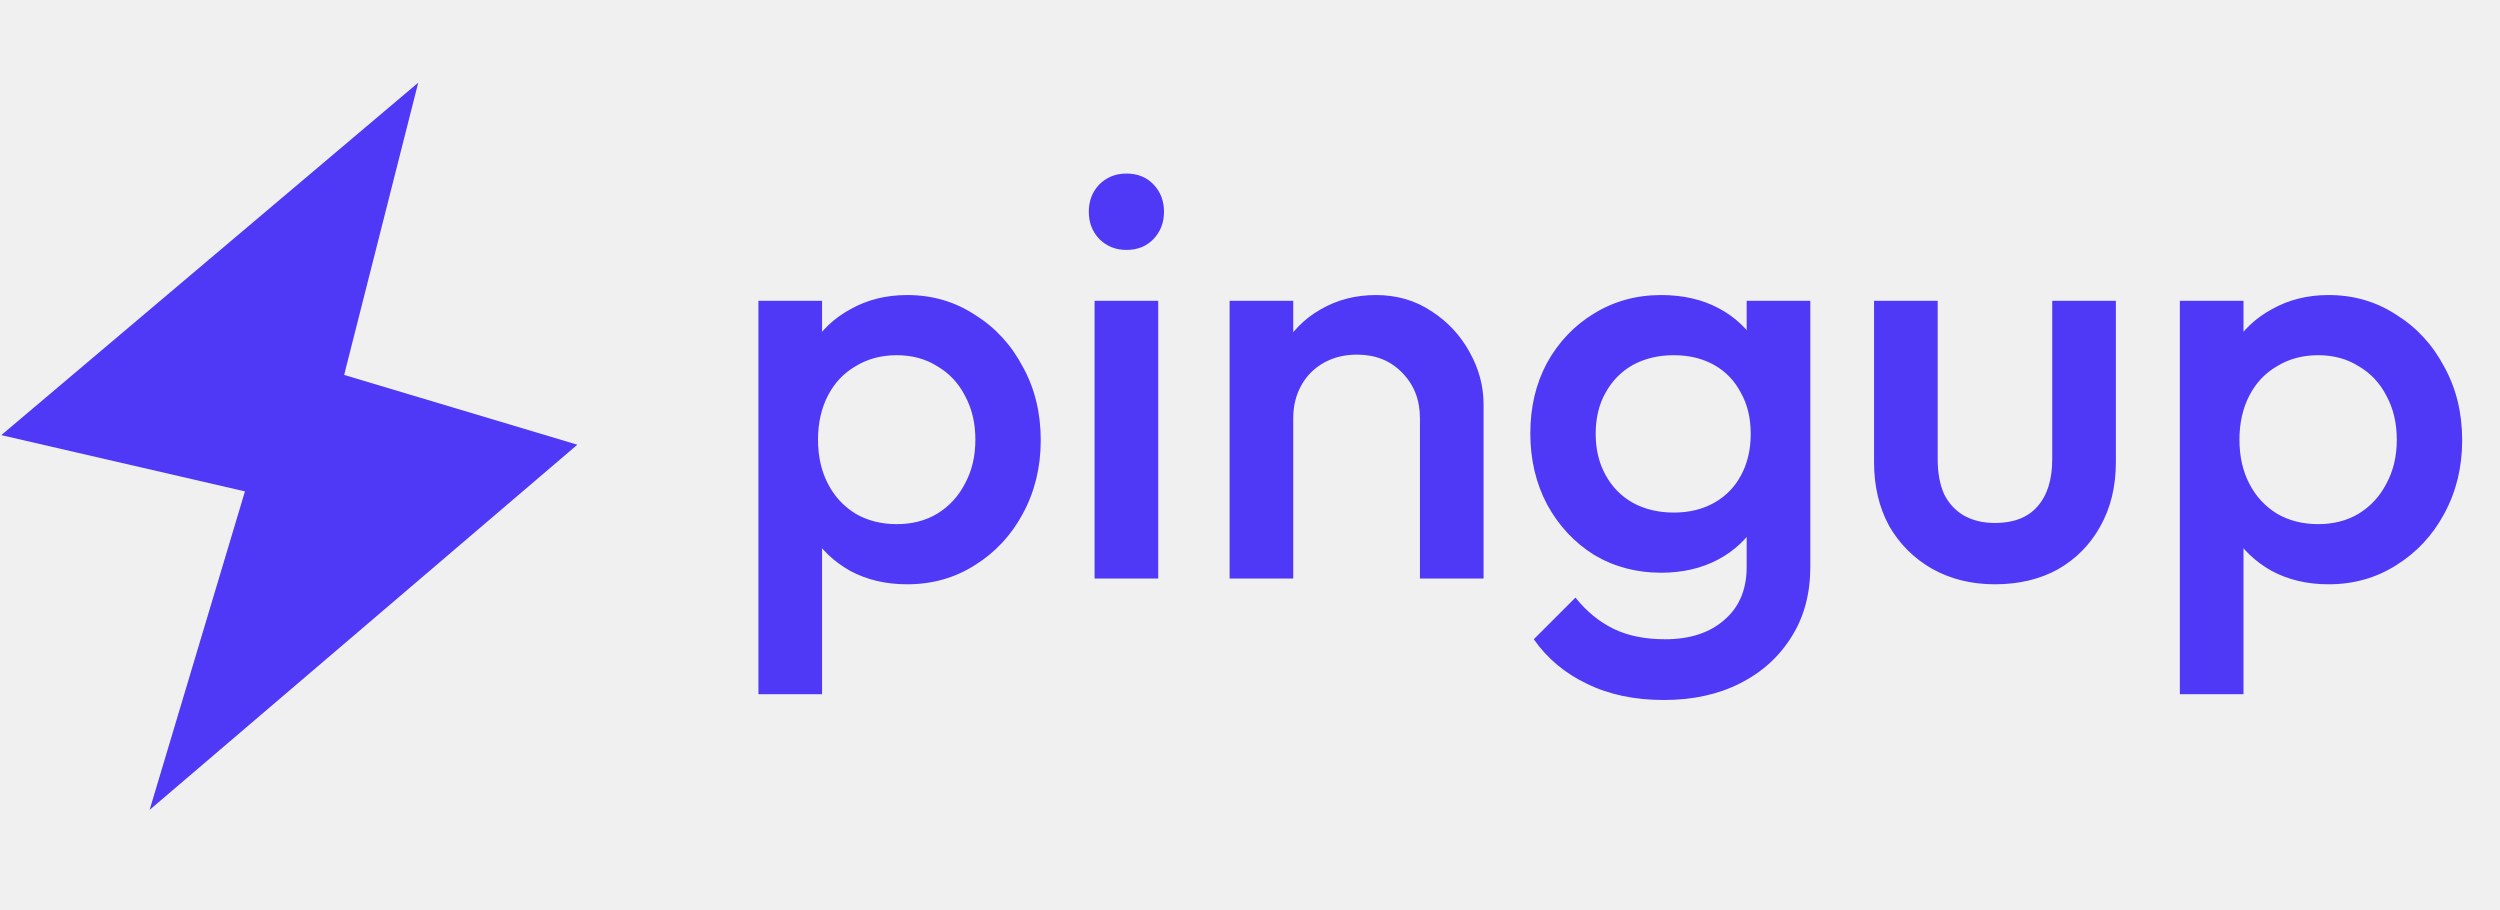
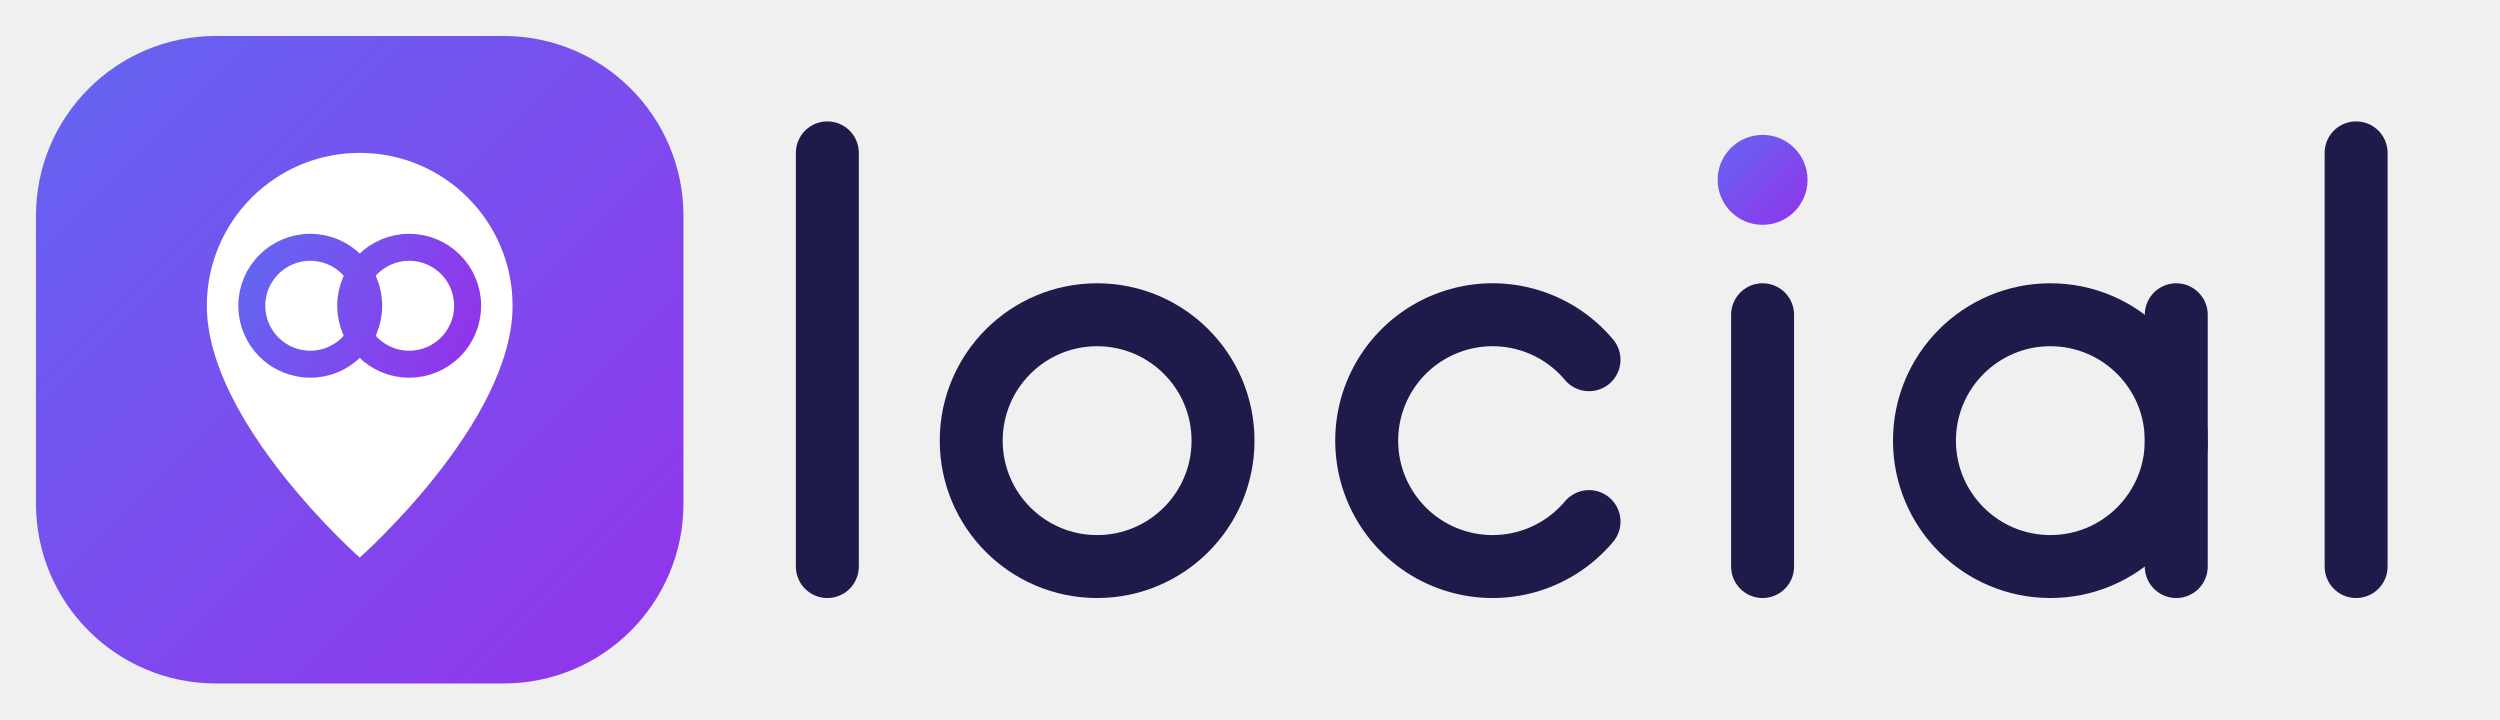
- <svg xmlns="http://www.w3.org/2000/svg" width="121" height="44" viewBox="0 0 121 44" fill="none">
-   <path d="M43.904 28.28C42.877 28.28 41.963 28.065 41.16 27.636C40.357 27.188 39.723 26.581 39.256 25.816C38.808 25.051 38.584 24.183 38.584 23.212V19.348C38.584 18.377 38.817 17.509 39.284 16.744C39.751 15.979 40.385 15.381 41.188 14.952C41.991 14.504 42.896 14.28 43.904 14.28C45.117 14.28 46.209 14.597 47.18 15.232C48.169 15.848 48.944 16.688 49.504 17.752C50.083 18.797 50.372 19.983 50.372 21.308C50.372 22.615 50.083 23.8 49.504 24.864C48.944 25.909 48.169 26.74 47.18 27.356C46.209 27.972 45.117 28.28 43.904 28.28ZM36.708 33.6V14.56H39.788V18.172L39.256 21.448L39.788 24.696V33.6H36.708ZM43.4 25.368C44.147 25.368 44.8 25.2 45.36 24.864C45.939 24.509 46.387 24.024 46.704 23.408C47.04 22.792 47.208 22.083 47.208 21.28C47.208 20.477 47.04 19.768 46.704 19.152C46.387 18.536 45.939 18.06 45.36 17.724C44.8 17.369 44.147 17.192 43.4 17.192C42.653 17.192 41.991 17.369 41.412 17.724C40.833 18.06 40.385 18.536 40.068 19.152C39.751 19.768 39.592 20.477 39.592 21.28C39.592 22.083 39.751 22.792 40.068 23.408C40.385 24.024 40.833 24.509 41.412 24.864C41.991 25.2 42.653 25.368 43.4 25.368ZM52.978 28V14.56H56.058V28H52.978ZM54.518 12.096C53.995 12.096 53.557 11.919 53.202 11.564C52.866 11.209 52.698 10.771 52.698 10.248C52.698 9.725 52.866 9.287 53.202 8.932C53.557 8.577 53.995 8.4 54.518 8.4C55.059 8.4 55.498 8.577 55.834 8.932C56.17 9.287 56.338 9.725 56.338 10.248C56.338 10.771 56.17 11.209 55.834 11.564C55.498 11.919 55.059 12.096 54.518 12.096ZM68.725 28V20.244C68.725 19.348 68.435 18.611 67.857 18.032C67.297 17.453 66.569 17.164 65.673 17.164C65.075 17.164 64.543 17.295 64.077 17.556C63.61 17.817 63.246 18.181 62.985 18.648C62.723 19.115 62.593 19.647 62.593 20.244L61.389 19.572C61.389 18.545 61.613 17.64 62.061 16.856C62.509 16.053 63.125 15.428 63.909 14.98C64.711 14.513 65.607 14.28 66.597 14.28C67.605 14.28 68.501 14.541 69.285 15.064C70.069 15.568 70.685 16.231 71.133 17.052C71.581 17.855 71.805 18.695 71.805 19.572V28H68.725ZM59.513 28V14.56H62.593V28H59.513ZM80.535 33.88C79.116 33.88 77.875 33.619 76.811 33.096C75.747 32.592 74.888 31.873 74.235 30.94L76.251 28.924C76.792 29.596 77.408 30.1 78.099 30.436C78.789 30.772 79.62 30.94 80.591 30.94C81.804 30.94 82.765 30.623 83.475 29.988C84.184 29.372 84.539 28.523 84.539 27.44V24.136L85.071 21.168L84.539 18.172V14.56H87.619V27.44C87.619 28.728 87.32 29.848 86.723 30.8C86.125 31.771 85.295 32.527 84.231 33.068C83.167 33.609 81.935 33.88 80.535 33.88ZM80.395 27.72C79.2 27.72 78.117 27.431 77.147 26.852C76.195 26.255 75.439 25.443 74.879 24.416C74.337 23.389 74.067 22.241 74.067 20.972C74.067 19.703 74.337 18.564 74.879 17.556C75.439 16.548 76.195 15.755 77.147 15.176C78.117 14.579 79.2 14.28 80.395 14.28C81.459 14.28 82.392 14.495 83.195 14.924C83.997 15.353 84.623 15.951 85.071 16.716C85.519 17.463 85.743 18.34 85.743 19.348V22.652C85.743 23.641 85.509 24.519 85.043 25.284C84.595 26.049 83.969 26.647 83.167 27.076C82.364 27.505 81.44 27.72 80.395 27.72ZM81.011 24.808C81.757 24.808 82.411 24.649 82.971 24.332C83.531 24.015 83.96 23.576 84.259 23.016C84.576 22.437 84.735 21.765 84.735 21C84.735 20.235 84.576 19.572 84.259 19.012C83.96 18.433 83.531 17.985 82.971 17.668C82.411 17.351 81.757 17.192 81.011 17.192C80.264 17.192 79.601 17.351 79.023 17.668C78.463 17.985 78.024 18.433 77.707 19.012C77.389 19.572 77.231 20.235 77.231 21C77.231 21.747 77.389 22.409 77.707 22.988C78.024 23.567 78.463 24.015 79.023 24.332C79.601 24.649 80.264 24.808 81.011 24.808ZM96.556 28.28C95.417 28.28 94.4 28.028 93.504 27.524C92.627 27.02 91.936 26.329 91.432 25.452C90.947 24.556 90.704 23.529 90.704 22.372V14.56H93.784V22.232C93.784 22.885 93.887 23.445 94.092 23.912C94.316 24.36 94.633 24.705 95.044 24.948C95.473 25.191 95.977 25.312 96.556 25.312C97.452 25.312 98.133 25.051 98.6 24.528C99.085 23.987 99.328 23.221 99.328 22.232V14.56H102.408V22.372C102.408 23.548 102.156 24.584 101.652 25.48C101.167 26.357 100.485 27.048 99.608 27.552C98.731 28.037 97.713 28.28 96.556 28.28ZM112.701 28.28C111.674 28.28 110.76 28.065 109.957 27.636C109.154 27.188 108.52 26.581 108.053 25.816C107.605 25.051 107.381 24.183 107.381 23.212V19.348C107.381 18.377 107.614 17.509 108.081 16.744C108.548 15.979 109.182 15.381 109.985 14.952C110.788 14.504 111.693 14.28 112.701 14.28C113.914 14.28 115.006 14.597 115.977 15.232C116.966 15.848 117.741 16.688 118.301 17.752C118.88 18.797 119.169 19.983 119.169 21.308C119.169 22.615 118.88 23.8 118.301 24.864C117.741 25.909 116.966 26.74 115.977 27.356C115.006 27.972 113.914 28.28 112.701 28.28ZM105.505 33.6V14.56H108.585V18.172L108.053 21.448L108.585 24.696V33.6H105.505ZM112.197 25.368C112.944 25.368 113.597 25.2 114.157 24.864C114.736 24.509 115.184 24.024 115.501 23.408C115.837 22.792 116.005 22.083 116.005 21.28C116.005 20.477 115.837 19.768 115.501 19.152C115.184 18.536 114.736 18.06 114.157 17.724C113.597 17.369 112.944 17.192 112.197 17.192C111.45 17.192 110.788 17.369 110.209 17.724C109.63 18.06 109.182 18.536 108.865 19.152C108.548 19.768 108.389 20.477 108.389 21.28C108.389 22.083 108.548 22.792 108.865 23.408C109.182 24.024 109.63 24.509 110.209 24.864C110.788 25.2 111.45 25.368 112.197 25.368Z" fill="#4F39F6" />
-   <path d="M0.062 21.06L20.243 4L12.447 34.752L12.141 23.849L0.062 21.06Z" fill="#4F39F6" />
-   <path d="M13.798 17.292L27.944 21.524L7.234 39.205L7.238 39.209L13.798 17.292Z" fill="#4F39F6" />
+ <svg xmlns="http://www.w3.org/2000/svg" viewBox="0 0 278 80" width="278" height="80" role="img" aria-label="Locial">
+   <defs>
+     <linearGradient id="g" x1="0" y1="0" x2="1" y2="1">
+       <stop offset="0" stop-color="#6366f1" />
+       <stop offset="1" stop-color="#9333ea" />
+     </linearGradient>
+     <linearGradient id="gr" gradientUnits="userSpaceOnUse" x1="28" y1="28" x2="52" y2="40">
+       <stop offset="0" stop-color="#6366f1" />
+       <stop offset="1" stop-color="#9333ea" />
+     </linearGradient>
+   </defs>
+   <rect x="4" y="4" width="72" height="72" rx="20" fill="url(#g)" />
+   <path d="M40 62C40 62 23 47 23 34a17 17 0 1 1 34 0C57 47 40 62 40 62Z" fill="#ffffff" />
+   <circle cx="34.5" cy="34" r="6.5" fill="none" stroke="url(#gr)" stroke-width="3" />
+   <circle cx="45.5" cy="34" r="6.5" fill="none" stroke="url(#gr)" stroke-width="3" />
+   <g transform="translate(0,5)" fill="none" stroke="#1e1b4b" stroke-width="7" stroke-linecap="round">
+     <path d="M92 12V58" />
+     <circle cx="122" cy="44" r="14" />
+     <path d="M176.7 35A14 14 0 1 0 176.7 53" />
+     <path d="M196 30V58" />
+     <circle cx="196" cy="15" r="5" fill="url(#g)" stroke="none" />
+     <circle cx="228" cy="44" r="14" />
+     <path d="M242 30V58" />
+     <path d="M262 12V58" />
+   </g>
</svg>
